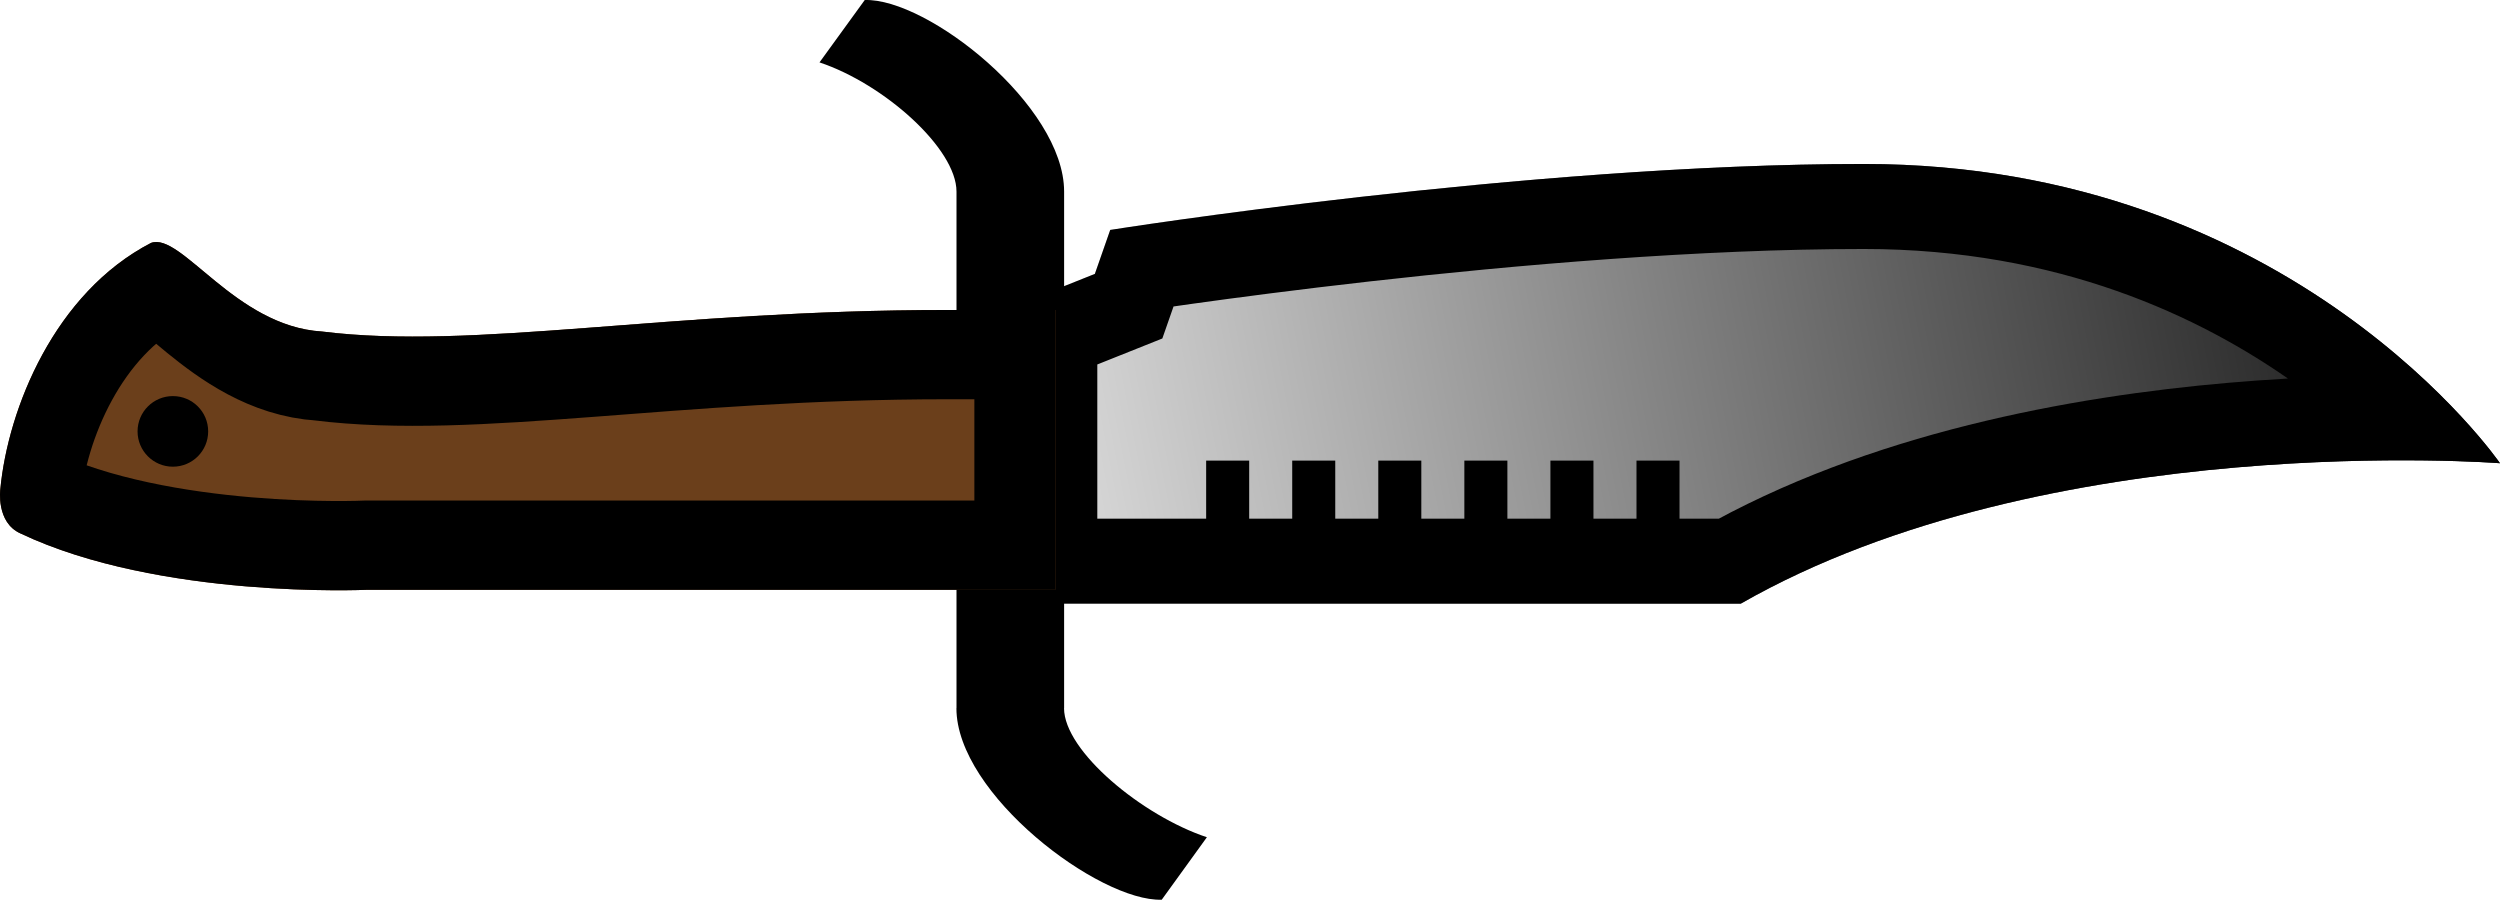
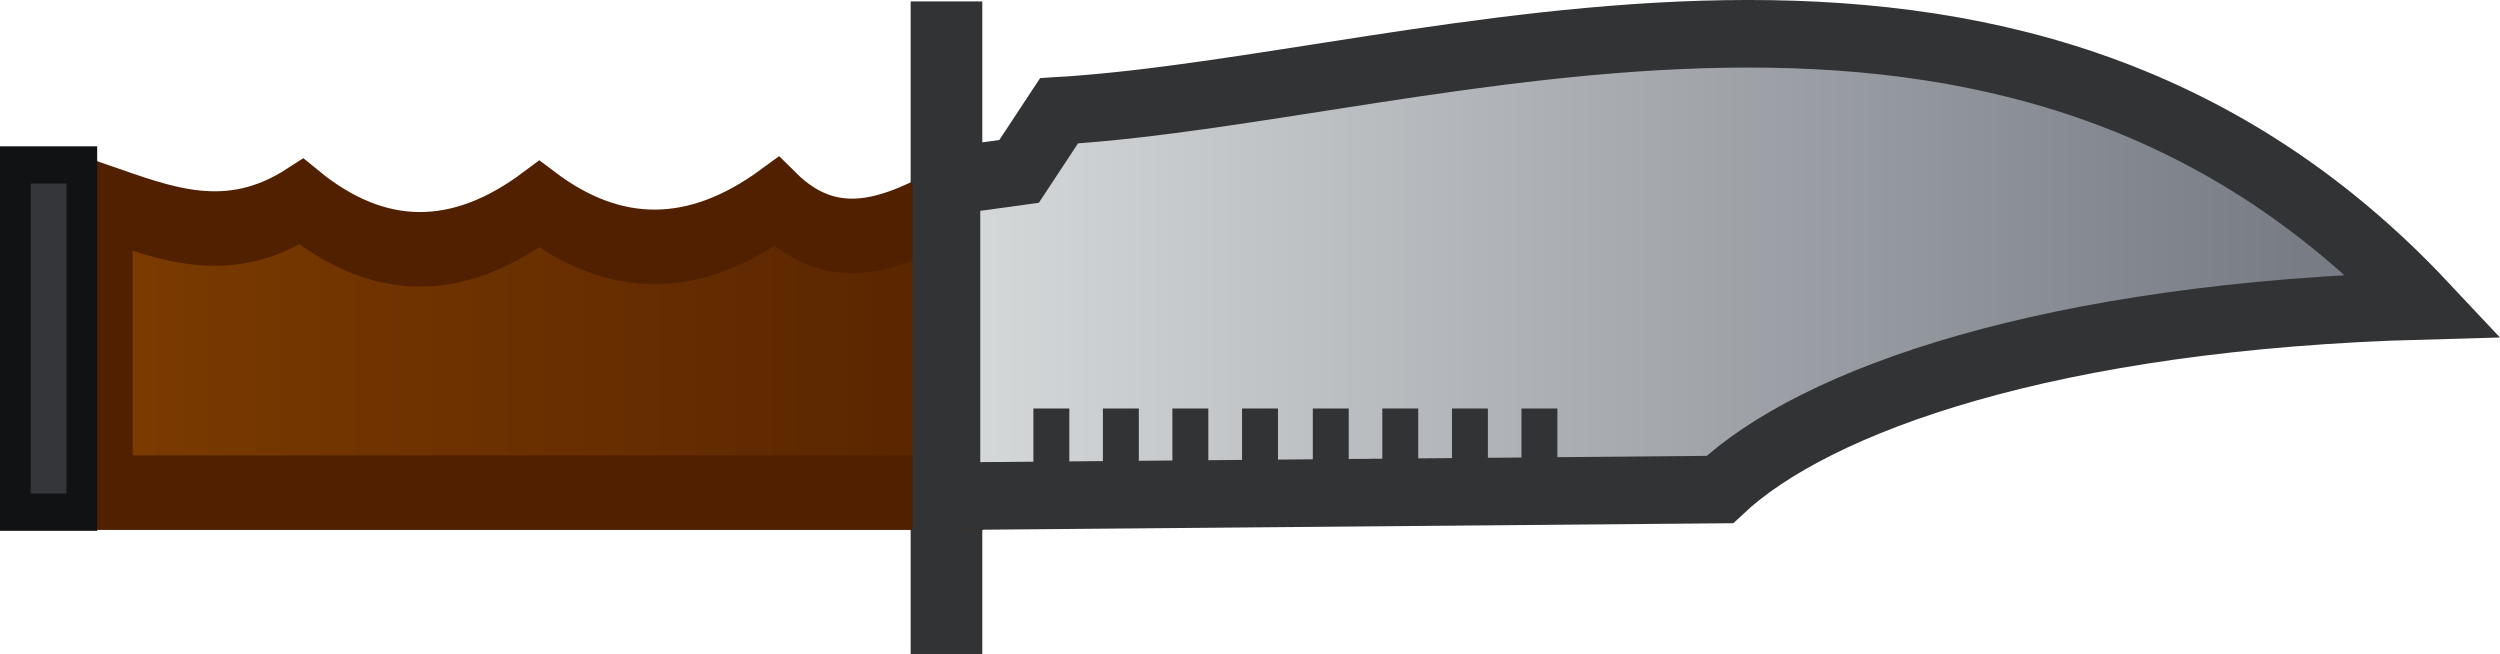
- <svg xmlns="http://www.w3.org/2000/svg" xmlns:xlink="http://www.w3.org/1999/xlink" width="30.732mm" height="11.06mm" viewBox="0 0 30.732 11.06" version="1.1" id="svg878">
+ <svg xmlns="http://www.w3.org/2000/svg" xmlns:xlink="http://www.w3.org/1999/xlink" width="34.89mm" height="9.127mm" viewBox="0 0 34.89 9.127" version="1.1" id="svg878">
  <defs id="defs875">
+     <linearGradient id="linearGradient14">
+       <stop style="stop-color:#7d3c00;stop-opacity:1;" offset="0" id="stop14" />
+       <stop style="stop-color:#582400;stop-opacity:1;" offset="0.999" id="stop15" />
+     </linearGradient>
+     <linearGradient id="linearGradient6">
+       <stop style="stop-color:#daddde;stop-opacity:1;" offset="0" id="stop6" />
+       <stop style="stop-color:#777c85;stop-opacity:1;" offset="1" id="stop7" />
+     </linearGradient>
    <linearGradient xlink:href="#b" id="f" x1="64.015" y1="105" x2="67.644" y2="89" gradientUnits="userSpaceOnUse" gradientTransform="matrix(9.4072405e-8,1.10245,0.9070707,-6.6459205e-8,22.87162,-12.04082)" />
    <linearGradient id="b">
      <stop stop-color="#b66622" offset="0" id="stop3" />
      <stop stop-color="#6b3f1b" offset="1" id="stop4" />
    </linearGradient>
    <clipPath id="e">
      <path d="m 60.387,76 v 5 c 0,13 1.708,22 0.907,29.079 -0.224,4.028 -4.201,6.535 -3.734,7.936 2.103,4.476 6.974,6.644 10.376,7.002 0,0 1.4,0.21 1.867,-0.933 C 72.58,117.638 72.18,108 72.18,108 V 76 Z" fill="#3d3522" fill-opacity="0.606" stroke-width="10.494" id="path4" />
    </clipPath>
    <linearGradient xlink:href="#a" id="d" x1="21.631" y1="42.528" x2="81.373" y2="54.182" gradientUnits="userSpaceOnUse" gradientTransform="matrix(9.4926351e-8,1,1,-9.4926351e-8,17.64183,-4.467834)" />
    <linearGradient id="a">
      <stop offset="0" stop-color="#272727" id="stop1" />
      <stop offset="1" stop-color="#dfdfdf" id="stop2" />
    </linearGradient>
    <clipPath id="c">
      <path d="M 58.856,78 57.324,74.164 55.281,73.45 c 0,0 -3.064,-19.293 -3.064,-35.014 0,-20.007 13.904,-29.556 13.904,-29.556 0,0 -1.647,20.982 6.524,35.273 V 78 Z" fill="#393a3c" fill-opacity="0.434" stroke-width="1.536" id="path2" />
    </clipPath>
+     <linearGradient xlink:href="#linearGradient6" id="linearGradient7" x1="16.223" y1="6.04" x2="36.9" y2="6.04" gradientUnits="userSpaceOnUse" gradientTransform="matrix(0.9426951,0,0,0.9426951,0.6426111,0.3422597)" />
+     <linearGradient xlink:href="#linearGradient14" id="linearGradient15" x1="0.313" y1="5.344" x2="30.01" y2="5.344" gradientUnits="userSpaceOnUse" />
  </defs>
-   <path transform="matrix(0,0.2645833,-0.2645833,0,33.08143,-11.80002)" clip-path="url(#c)" d="M 58.856,78 57.324,74.164 55.281,73.45 c 0,0 -3.064,-19.293 -3.064,-35.014 0,-20.007 13.904,-29.556 13.904,-29.556 0,0 -1.647,20.982 6.524,35.273 V 78 Z" fill="url(#d)" stroke="#000000" stroke-width="7.9" id="path5" style="clip-rule:evenodd;fill:url(#d);fill-rule:evenodd;image-rendering:optimizeQuality;shape-rendering:geometricPrecision;text-rendering:geometricPrecision" />
-   <path d="M 13.081,8.705 V 2.355 H 11.758 V 8.705 Z M 10.63,3.9101284e-4 C 11.397,-0.026 13.081,1.297 13.081,2.355 h -1.323 c 0,-0.529 -0.89,-1.323 -1.684,-1.588 z M 14.281,11.06 c -0.767,0.026 -2.524,-1.296 -2.524,-2.355 h 1.323 c 0,0.529 0.962,1.323 1.756,1.587 z" id="path6" style="clip-rule:evenodd;fill-rule:evenodd;stroke-width:0.265;image-rendering:optimizeQuality;shape-rendering:geometricPrecision;text-rendering:geometricPrecision" />
-   <path transform="matrix(0,0.2916899,-0.2645833,0,33.08143,-13.80371)" d="m 60.387,76 v 5 c 0,13 1.708,22 0.907,29.079 -0.224,4.028 -4.201,6.535 -3.734,7.936 2.103,4.476 6.974,6.644 10.376,7.002 0,0 1.4,0.21 1.867,-0.933 C 72.58,117.638 72.18,108 72.18,108 V 76 Z" clip-path="url(#e)" fill="url(#f)" stroke="#000000" stroke-width="7.524" id="path7" style="clip-rule:evenodd;fill:url(#f);fill-rule:evenodd;image-rendering:optimizeQuality;shape-rendering:geometricPrecision;text-rendering:geometricPrecision" />
-   <path d="M 2.125,4.869 C 1.886,4.869 1.691,5.063 1.691,5.303 1.691,5.542 1.885,5.737 2.125,5.737 2.365,5.737 2.559,5.543 2.559,5.303 2.559,5.063 2.365,4.869 2.125,4.869 Z M 20.646,5.662 v 0.974 l -0.529,-6.9e-6 V 5.662 Z m -1.058,0 v 0.974 l -0.529,-6.9e-6 7e-6,-0.974 z m -1.058,0 v 0.974 h -0.529 l -7e-6,-0.974 z m -1.058,6.9e-6 v 0.974 h -0.529 V 5.662 Z m -1.058,-6.9e-6 v 0.974 l -0.529,-6.9e-6 V 5.662 Z m -1.058,0 v 0.974 l -0.529,-6.9e-6 V 5.662 Z" id="path8" style="clip-rule:evenodd;fill-rule:evenodd;stroke-width:0.265;image-rendering:optimizeQuality;shape-rendering:geometricPrecision;text-rendering:geometricPrecision" />
+   <g id="g7" transform="translate(-3.334961,-1.275985)">
+     <path style="fill:none;fill-opacity:1;stroke:#313334;stroke-width:1;stroke-dasharray:none;stroke-opacity:1" d="m 16.544,1.296 v 9.107" id="path16" />
+     <g id="g2" transform="matrix(0.4284235,0,0,0.5200108,4.195919,3.202456)" style="display:inline">
+       <path id="rect1" style="fill:url(#linearGradient15);stroke:#502000;stroke-width:2;stroke-dasharray:none" d="m 1.313,1.706 c 2.06,0.584 4.099,1.283 6.498,0 2.494,1.681 5.076,1.71 7.745,0.066 2.489,1.544 5.064,1.541 7.728,-0.066 1.909,1.56 3.818,0.844 5.727,0 V 9.517 H 1.313 Z" />
+       <rect style="fill:#34363a;fill-opacity:1;stroke:#111213;stroke-width:1;stroke-dasharray:none;stroke-opacity:1" id="rect2" width="2.166" height="9.32" x="-1.51" y="0.722" />
+     </g>
+     <g id="g16">
+       <path style="fill:url(#linearGradient7);stroke:#313334;stroke-width:0.943;stroke-dasharray:none;stroke-opacity:1" d="M 16.544,3.807 17.557,3.668 18.115,2.822 C 23.312,2.509 31.368,-0.631 37.162,5.543 31.957,5.684 28.665,6.858 27.337,8.108 L 16.544,8.201 Z" id="path14" />
+       <g id="g8" transform="matrix(2.179684,0,0,0.6935374,-22.61502,2.379621)" style="fill:#313334;fill-opacity:1">
+         <rect style="fill-opacity:1;stroke:none;fill:#313334" id="rect7" width="0.23" height="1.739" x="18.522" y="6.629" />
+         <rect style="fill-opacity:1;stroke:none;fill:#313334" id="rect8" width="0.23" height="1.739" x="18.967" y="6.629" />
+         <rect style="fill-opacity:1;stroke:none;fill:#313334" id="rect9" width="0.23" height="1.739" x="19.412" y="6.629" />
+         <rect style="fill-opacity:1;stroke:none;fill:#313334" id="rect10" width="0.23" height="1.739" x="19.858" y="6.629" />
+         <rect style="fill-opacity:1;stroke:none;fill:#313334" id="rect11" width="0.23" height="1.739" x="20.311" y="6.629" />
+         <rect style="fill-opacity:1;stroke:none;fill:#313334" id="rect12" width="0.23" height="1.739" x="20.756" y="6.629" />
+         <rect style="fill-opacity:1;stroke:none;fill:#313334" id="rect13" width="0.23" height="1.739" x="21.202" y="6.629" />
+         <rect style="fill-opacity:1;stroke:none;fill:#313334" id="rect14" width="0.23" height="1.739" x="21.647" y="6.629" />
+       </g>
+     </g>
+   </g>
</svg>
